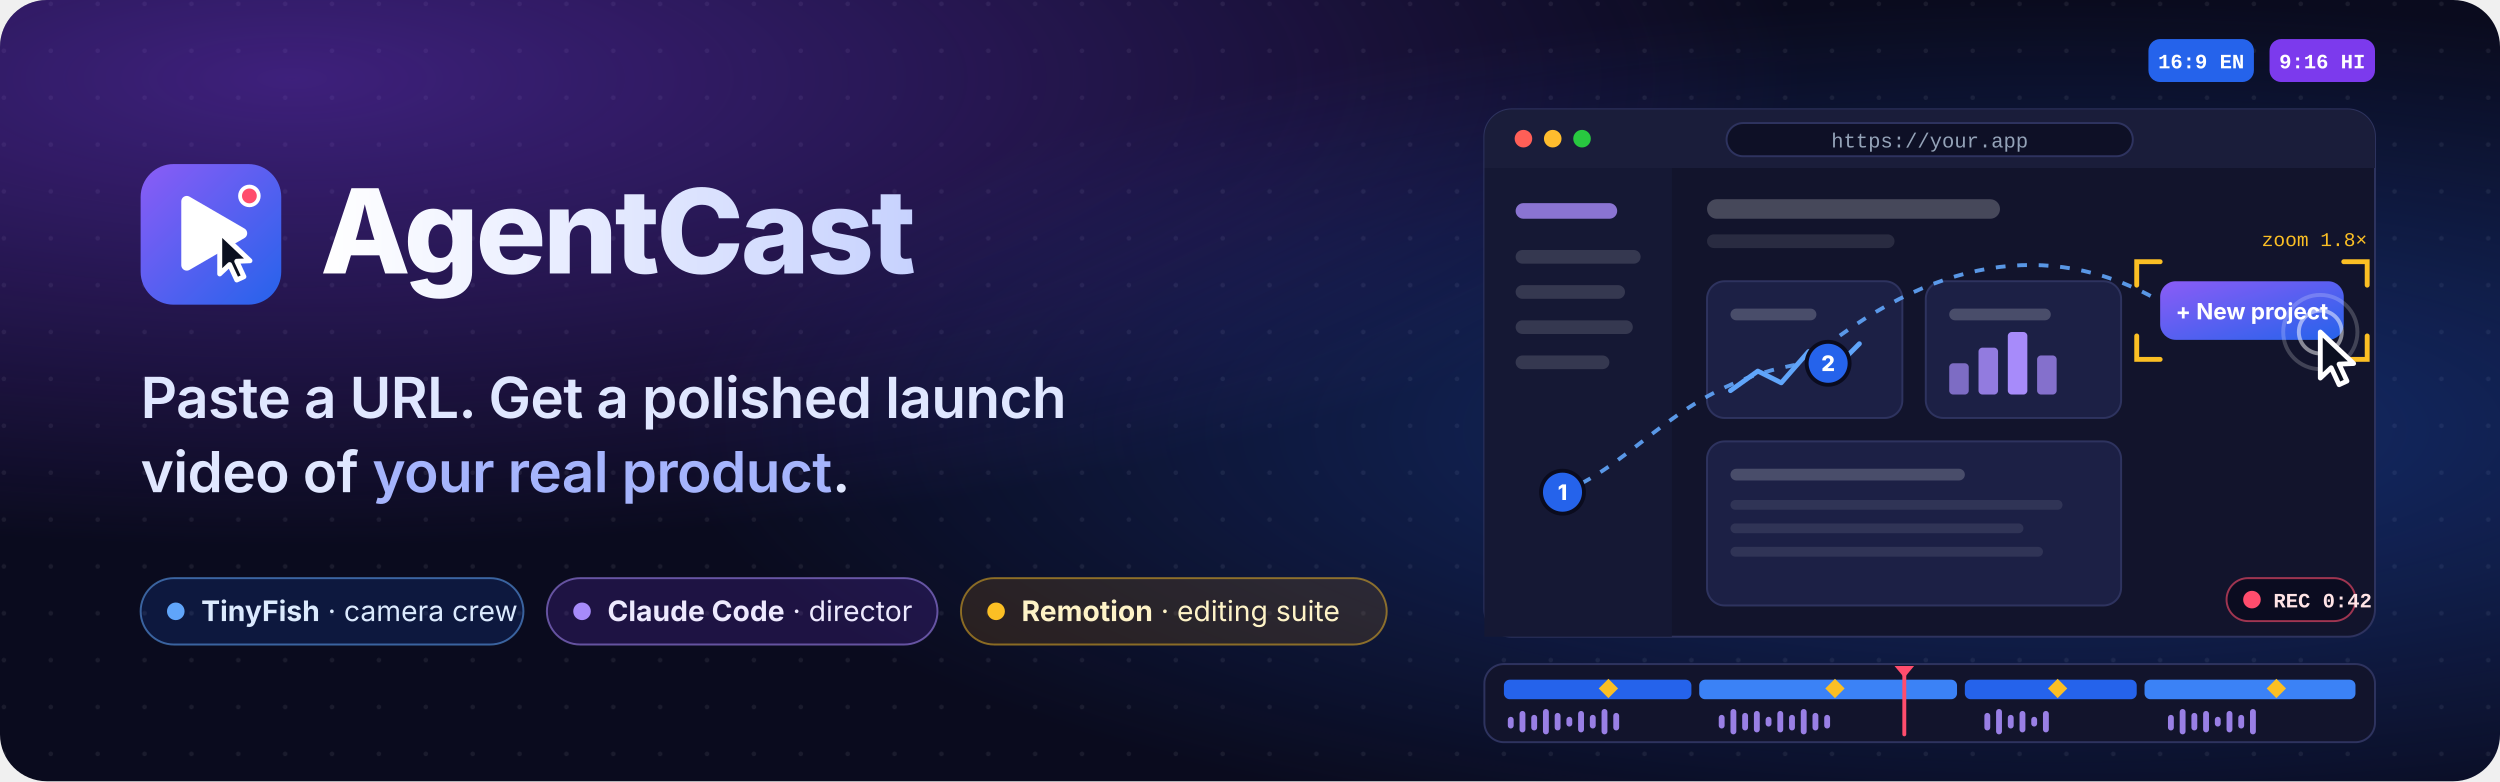
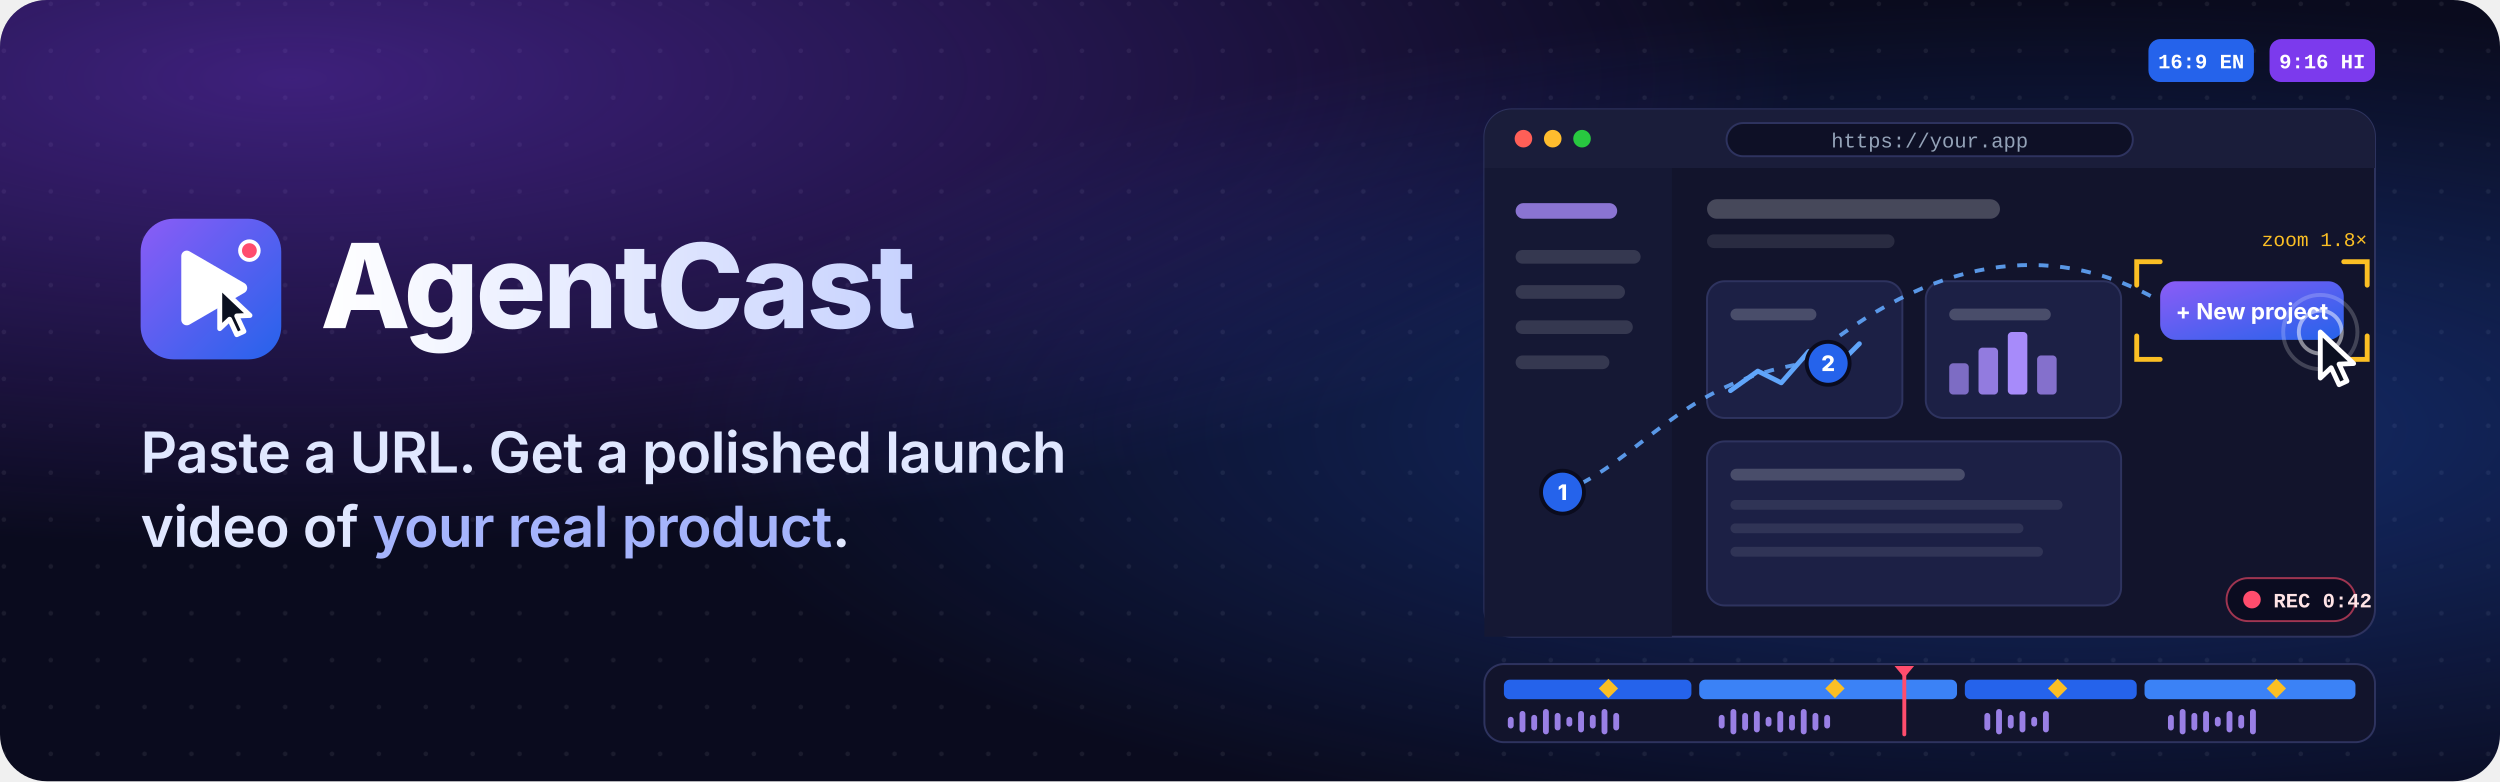
<svg xmlns="http://www.w3.org/2000/svg" width="1280" height="400" viewBox="0 0 1280 400" role="img" aria-labelledby="title desc">
  <defs>
-     <style>
-       .sans { font-family: Inter, 'Segoe UI', system-ui, -apple-system, 'Helvetica Neue', Arial, sans-serif; }
-       .mono { font-family: 'JetBrains Mono', 'SF Mono', Menlo, Consolas, 'Liberation Mono', monospace; }
-     </style>
    <linearGradient id="b-brand" x1="0" y1="0" x2="1" y2="1">
      <stop offset="0" stop-color="#8B5CF6" />
      <stop offset="1" stop-color="#2563EB" />
    </linearGradient>
    <linearGradient id="b-word" x1="0" y1="0" x2="1" y2="0">
      <stop offset="0" stop-color="#FFFFFF" />
      <stop offset="1" stop-color="#C7D2FE" />
    </linearGradient>
    <radialGradient id="b-glow-violet" cx="0.12" cy="0.1" r="0.6">
      <stop offset="0" stop-color="#7C3AED" stop-opacity="0.45" />
      <stop offset="1" stop-color="#7C3AED" stop-opacity="0" />
    </radialGradient>
    <radialGradient id="b-glow-blue" cx="0.82" cy="0.55" r="0.55">
      <stop offset="0" stop-color="#2563EB" stop-opacity="0.38" />
      <stop offset="1" stop-color="#2563EB" stop-opacity="0" />
    </radialGradient>
    <pattern id="b-dots" width="24" height="24" patternUnits="userSpaceOnUse">
      <circle cx="2" cy="2" r="1.2" fill="#FFFFFF" opacity="0.07" />
    </pattern>
    <clipPath id="b-frame">
      <rect width="1280" height="400" rx="24" />
    </clipPath>
    <clipPath id="b-screen">
      <rect x="760" y="86" width="456" height="240" rx="0" />
    </clipPath>
  </defs>
  <g clip-path="url(#b-frame)">
    <rect width="1280" height="400" fill="#0A0B1E" />
    <rect width="1280" height="400" fill="url(#b-dots)" />
    <rect width="1280" height="400" fill="url(#b-glow-violet)" />
    <rect width="1280" height="400" fill="url(#b-glow-blue)" />
-     <g transform="translate(72 84) scale(0.5625)">
+     <g transform="translate(72 112) scale(0.5625)">
      <rect width="128" height="128" rx="30" fill="url(#b-brand)" />
      <path d="M42 34 L92 63 L42 92 Z" fill="#FFFFFF" stroke="#FFFFFF" stroke-width="10" stroke-linejoin="round" />
      <path d="M72 62 L72 100 L81 91.5 L87.5 105.5 L94 102.5 L87.5 88.5 L99.5 88 Z" fill="#0B1020" stroke="#FFFFFF" stroke-width="4.5" stroke-linejoin="round" />
      <circle cx="99" cy="29" r="8.5" fill="#FF4D6D" stroke="#FFFFFF" stroke-width="3.5" />
    </g>
-     <text x="164" y="140" class="sans" font-size="60" font-weight="800" letter-spacing="-1.5" fill="url(#b-word)">AgentCast</text>
-     <text class="sans" font-size="29" font-weight="600" fill="#E0E7FF" letter-spacing="-0.3">
-       <tspan x="72" y="214">Paste a URL. Get a polished launch</tspan>
-       <tspan x="72" y="252">video of <tspan fill="#A5B4FC">your real product</tspan>.</tspan>
+     <text x="164" y="168" font-family="Inter, 'Segoe UI', system-ui, -apple-system, 'Helvetica Neue', Arial, sans-serif" font-size="60" font-weight="800" letter-spacing="-1.5" fill="url(#b-word)">AgentCast</text>
+     <text font-family="Inter, 'Segoe UI', system-ui, -apple-system, 'Helvetica Neue', Arial, sans-serif" font-size="29" font-weight="600" fill="#E0E7FF" letter-spacing="-0.3">
+       <tspan x="72" y="242">Paste a URL. Get a polished launch</tspan>
+       <tspan x="72" y="280">video of <tspan fill="#A5B4FC">your real product</tspan>.</tspan>
    </text>
-     <g class="sans" font-size="14.5">
-       <g transform="translate(72 296)">
-         <rect width="196" height="34" rx="17" fill="#2563EB" fill-opacity="0.16" stroke="#60A5FA" stroke-opacity="0.55" />
-         <circle cx="18" cy="17" r="4.5" fill="#60A5FA" />
-         <text x="31" y="22" fill="#DBEAFE">
-           <tspan font-weight="700">TinyFish</tspan> · camera crew</text>
-       </g>
-       <g transform="translate(280 296)">
-         <rect width="200" height="34" rx="17" fill="#7C3AED" fill-opacity="0.18" stroke="#A78BFA" stroke-opacity="0.55" />
-         <circle cx="18" cy="17" r="4.5" fill="#A78BFA" />
-         <text x="31" y="22" fill="#EDE9FE">
-           <tspan font-weight="700">Claude Code</tspan> · director</text>
-       </g>
-       <g transform="translate(492 296)">
-         <rect width="218" height="34" rx="17" fill="#F59E0B" fill-opacity="0.13" stroke="#FBBF24" stroke-opacity="0.5" />
-         <circle cx="18" cy="17" r="4.5" fill="#FBBF24" />
-         <text x="31" y="22" fill="#FEF3C7">
-           <tspan font-weight="700">Remotion</tspan> · editing suite</text>
-       </g>
-     </g>
    <rect x="760" y="56" width="456" height="270" rx="14" fill="#12142C" stroke="#2E335F" />
    <path d="M774 56 h428 a14 14 0 0 1 14 14 v16 h-456 v-16 a14 14 0 0 1 14 -14 z" fill="#1A1D3A" />
    <circle cx="780" cy="71" r="4.5" fill="#FF5F57" />
    <circle cx="795" cy="71" r="4.5" fill="#FEBC2E" />
    <circle cx="810" cy="71" r="4.5" fill="#28C840" />
    <rect x="884" y="63" width="208" height="17" rx="8.5" fill="#0E1026" stroke="#2E335F" />
-     <text x="988" y="75.5" class="mono" font-size="10.5" fill="#94A3B8" text-anchor="middle">https://your.app</text>
+     <text x="988" y="75.5" font-family="'JetBrains Mono', 'SF Mono', Menlo, Consolas, 'Liberation Mono', monospace" font-size="10.5" fill="#94A3B8" text-anchor="middle">https://your.app</text>
    <g clip-path="url(#b-screen)">
      <rect x="760" y="86" width="96" height="240" fill="#151834" />
      <rect x="776" y="104" width="52" height="8" rx="4" fill="#A78BFA" opacity="0.8" />
      <rect x="776" y="128" width="64" height="7" rx="3.5" fill="#FFFFFF" opacity="0.14" />
      <rect x="776" y="146" width="56" height="7" rx="3.5" fill="#FFFFFF" opacity="0.14" />
      <rect x="776" y="164" width="60" height="7" rx="3.5" fill="#FFFFFF" opacity="0.14" />
      <rect x="776" y="182" width="48" height="7" rx="3.5" fill="#FFFFFF" opacity="0.14" />
      <rect x="874" y="102" width="150" height="10" rx="5" fill="#FFFFFF" opacity="0.22" />
      <rect x="874" y="120" width="96" height="7" rx="3.5" fill="#FFFFFF" opacity="0.1" />
      <rect x="874" y="144" width="100" height="70" rx="9" fill="#1C2045" stroke="#2E335F" />
      <rect x="886" y="158" width="44" height="6" rx="3" fill="#FFFFFF" opacity="0.2" />
      <path d="M886 200 l14 -10 l12 6 l14 -16 l14 8 l12 -12" fill="none" stroke="#60A5FA" stroke-width="2.5" stroke-linecap="round" stroke-linejoin="round" />
      <rect x="986" y="144" width="100" height="70" rx="9" fill="#1C2045" stroke="#2E335F" />
      <rect x="998" y="158" width="52" height="6" rx="3" fill="#FFFFFF" opacity="0.2" />
      <rect x="998" y="186" width="10" height="16" rx="2" fill="#A78BFA" opacity="0.7" />
      <rect x="1013" y="178" width="10" height="24" rx="2" fill="#A78BFA" opacity="0.85" />
      <rect x="1028" y="170" width="10" height="32" rx="2" fill="#A78BFA" />
      <rect x="1043" y="182" width="10" height="20" rx="2" fill="#A78BFA" opacity="0.75" />
      <rect x="874" y="226" width="212" height="84" rx="9" fill="#1C2045" stroke="#2E335F" />
      <rect x="886" y="240" width="120" height="6" rx="3" fill="#FFFFFF" opacity="0.2" />
      <rect x="886" y="256" width="170" height="5" rx="2.5" fill="#FFFFFF" opacity="0.09" />
      <rect x="886" y="268" width="150" height="5" rx="2.5" fill="#FFFFFF" opacity="0.09" />
      <rect x="886" y="280" width="160" height="5" rx="2.5" fill="#FFFFFF" opacity="0.09" />
      <rect x="1106" y="144" width="94" height="30" rx="8" fill="url(#b-brand)" />
-       <text x="1153" y="163.5" class="sans" font-size="11.5" font-weight="700" fill="#FFFFFF" text-anchor="middle">+ New project</text>
+       <text x="1153" y="163.5" font-family="Inter, 'Segoe UI', system-ui, -apple-system, 'Helvetica Neue', Arial, sans-serif" font-size="11.5" font-weight="700" fill="#FFFFFF" text-anchor="middle">+ New project</text>
      <path d="M800 252 C 840 236, 860 196, 924 186 C 990 130, 1050 124, 1102 152" fill="none" stroke="#60A5FA" stroke-width="2" stroke-dasharray="5 6" opacity="0.9" />
-       <g class="sans" font-size="11" font-weight="800" text-anchor="middle">
+       <g font-family="Inter, 'Segoe UI', system-ui, -apple-system, 'Helvetica Neue', Arial, sans-serif" font-size="11" font-weight="800" text-anchor="middle">
        <circle cx="800" cy="252" r="11" fill="#2563EB" stroke="#0A0B1E" stroke-width="2" />
        <text x="800" y="256" fill="#FFFFFF">1</text>
        <circle cx="936" cy="186" r="11" fill="#2563EB" stroke="#0A0B1E" stroke-width="2" />
        <text x="936" y="190" fill="#FFFFFF">2</text>
      </g>
    </g>
    <g fill="none" stroke="#FBBF24" stroke-width="2.5" stroke-linecap="round">
      <path d="M1094 146 v-12 h12" />
      <path d="M1200 134 h12 v12" />
      <path d="M1212 172 v12 h-12" />
      <path d="M1106 184 h-12 v-12" />
    </g>
-     <text x="1212" y="126" class="mono" font-size="10" fill="#FBBF24" text-anchor="end">zoom 1.8×</text>
+     <text x="1212" y="126" font-family="'JetBrains Mono', 'SF Mono', Menlo, Consolas, 'Liberation Mono', monospace" font-size="10" fill="#FBBF24" text-anchor="end">zoom 1.8×</text>
    <circle cx="1188" cy="170" r="11" fill="none" stroke="#FFFFFF" stroke-opacity="0.5" stroke-width="2" />
    <circle cx="1188" cy="170" r="19" fill="none" stroke="#FFFFFF" stroke-opacity="0.2" stroke-width="2" />
    <path transform="translate(1188 170) scale(0.62)" d="M0 0 L0 38 L9 29.5 L15.5 43.5 L22 40.5 L15.5 26.5 L27.5 26 Z" fill="#0B1020" stroke="#FFFFFF" stroke-width="4" stroke-linejoin="round" />
    <g transform="translate(1140 296)">
      <rect width="66" height="22" rx="11" fill="#0A0B1E" fill-opacity="0.85" stroke="#FF4D6D" stroke-opacity="0.6" />
      <circle cx="13" cy="11" r="4.5" fill="#FF4D6D" />
-       <text x="24" y="15" class="mono" font-size="10.5" font-weight="700" fill="#FFE4E6">REC 0:42</text>
+       <text x="24" y="15" font-family="'JetBrains Mono', 'SF Mono', Menlo, Consolas, 'Liberation Mono', monospace" font-size="10.5" font-weight="700" fill="#FFE4E6">REC 0:42</text>
    </g>
    <g transform="translate(760 340)">
      <rect width="456" height="40" rx="10" fill="#12142C" stroke="#2E335F" />
      <rect x="10" y="8" width="96" height="10" rx="3" fill="#2563EB" />
      <rect x="110" y="8" width="132" height="10" rx="3" fill="#3B82F6" />
      <rect x="246" y="8" width="88" height="10" rx="3" fill="#2563EB" />
      <rect x="338" y="8" width="108" height="10" rx="3" fill="#3B82F6" />
      <g fill="#FBBF24">
        <rect x="60" y="9" width="7" height="7" transform="rotate(45 63.5 12.5)" />
        <rect x="176" y="9" width="7" height="7" transform="rotate(45 179.5 12.5)" />
        <rect x="290" y="9" width="7" height="7" transform="rotate(45 293.5 12.5)" />
        <rect x="402" y="9" width="7" height="7" transform="rotate(45 405.5 12.5)" />
      </g>
      <g fill="#A78BFA" opacity="0.9">
        <rect x="12" y="27" width="3" height="6" rx="1.5" />
        <rect x="18" y="24" width="3" height="11" rx="1.5" />
        <rect x="24" y="26" width="3" height="8" rx="1.5" />
        <rect x="30" y="23" width="3" height="13" rx="1.5" />
        <rect x="36" y="25" width="3" height="9" rx="1.5" />
        <rect x="42" y="27" width="3" height="5" rx="1.5" />
        <rect x="48" y="24" width="3" height="11" rx="1.5" />
        <rect x="54" y="26" width="3" height="7" rx="1.5" />
        <rect x="60" y="23" width="3" height="13" rx="1.5" />
        <rect x="66" y="25" width="3" height="9" rx="1.5" />
        <rect x="120" y="26" width="3" height="7" rx="1.5" />
        <rect x="126" y="23" width="3" height="13" rx="1.5" />
        <rect x="132" y="25" width="3" height="9" rx="1.5" />
        <rect x="138" y="24" width="3" height="11" rx="1.5" />
        <rect x="144" y="27" width="3" height="5" rx="1.5" />
        <rect x="150" y="24" width="3" height="11" rx="1.5" />
        <rect x="156" y="26" width="3" height="8" rx="1.5" />
        <rect x="162" y="23" width="3" height="13" rx="1.5" />
        <rect x="168" y="25" width="3" height="9" rx="1.5" />
        <rect x="174" y="26" width="3" height="7" rx="1.5" />
        <rect x="256" y="25" width="3" height="9" rx="1.5" />
        <rect x="262" y="23" width="3" height="13" rx="1.5" />
        <rect x="268" y="26" width="3" height="7" rx="1.5" />
        <rect x="274" y="24" width="3" height="11" rx="1.5" />
        <rect x="280" y="27" width="3" height="5" rx="1.5" />
        <rect x="286" y="24" width="3" height="11" rx="1.5" />
        <rect x="350" y="26" width="3" height="8" rx="1.5" />
        <rect x="356" y="23" width="3" height="13" rx="1.5" />
        <rect x="362" y="25" width="3" height="9" rx="1.5" />
        <rect x="368" y="24" width="3" height="11" rx="1.5" />
        <rect x="374" y="27" width="3" height="5" rx="1.5" />
        <rect x="380" y="24" width="3" height="11" rx="1.5" />
        <rect x="386" y="26" width="3" height="7" rx="1.5" />
        <rect x="392" y="23" width="3" height="13" rx="1.5" />
      </g>
      <rect x="214" y="3" width="2" height="34" rx="1" fill="#FF4D6D" />
      <path d="M210 1 h10 l-5 6 z" fill="#FF4D6D" />
    </g>
-     <g class="mono" font-size="10.5" font-weight="700" text-anchor="middle">
+     <g font-family="'JetBrains Mono', 'SF Mono', Menlo, Consolas, 'Liberation Mono', monospace" font-size="10.5" font-weight="700" text-anchor="middle">
      <rect x="1100" y="20" width="54" height="22" rx="6" fill="#2563EB" />
      <text x="1127" y="35" fill="#FFFFFF">16:9 EN</text>
      <rect x="1162" y="20" width="54" height="22" rx="6" fill="#7C3AED" />
      <text x="1189" y="35" fill="#FFFFFF">9:16 HI</text>
    </g>
  </g>
</svg>
